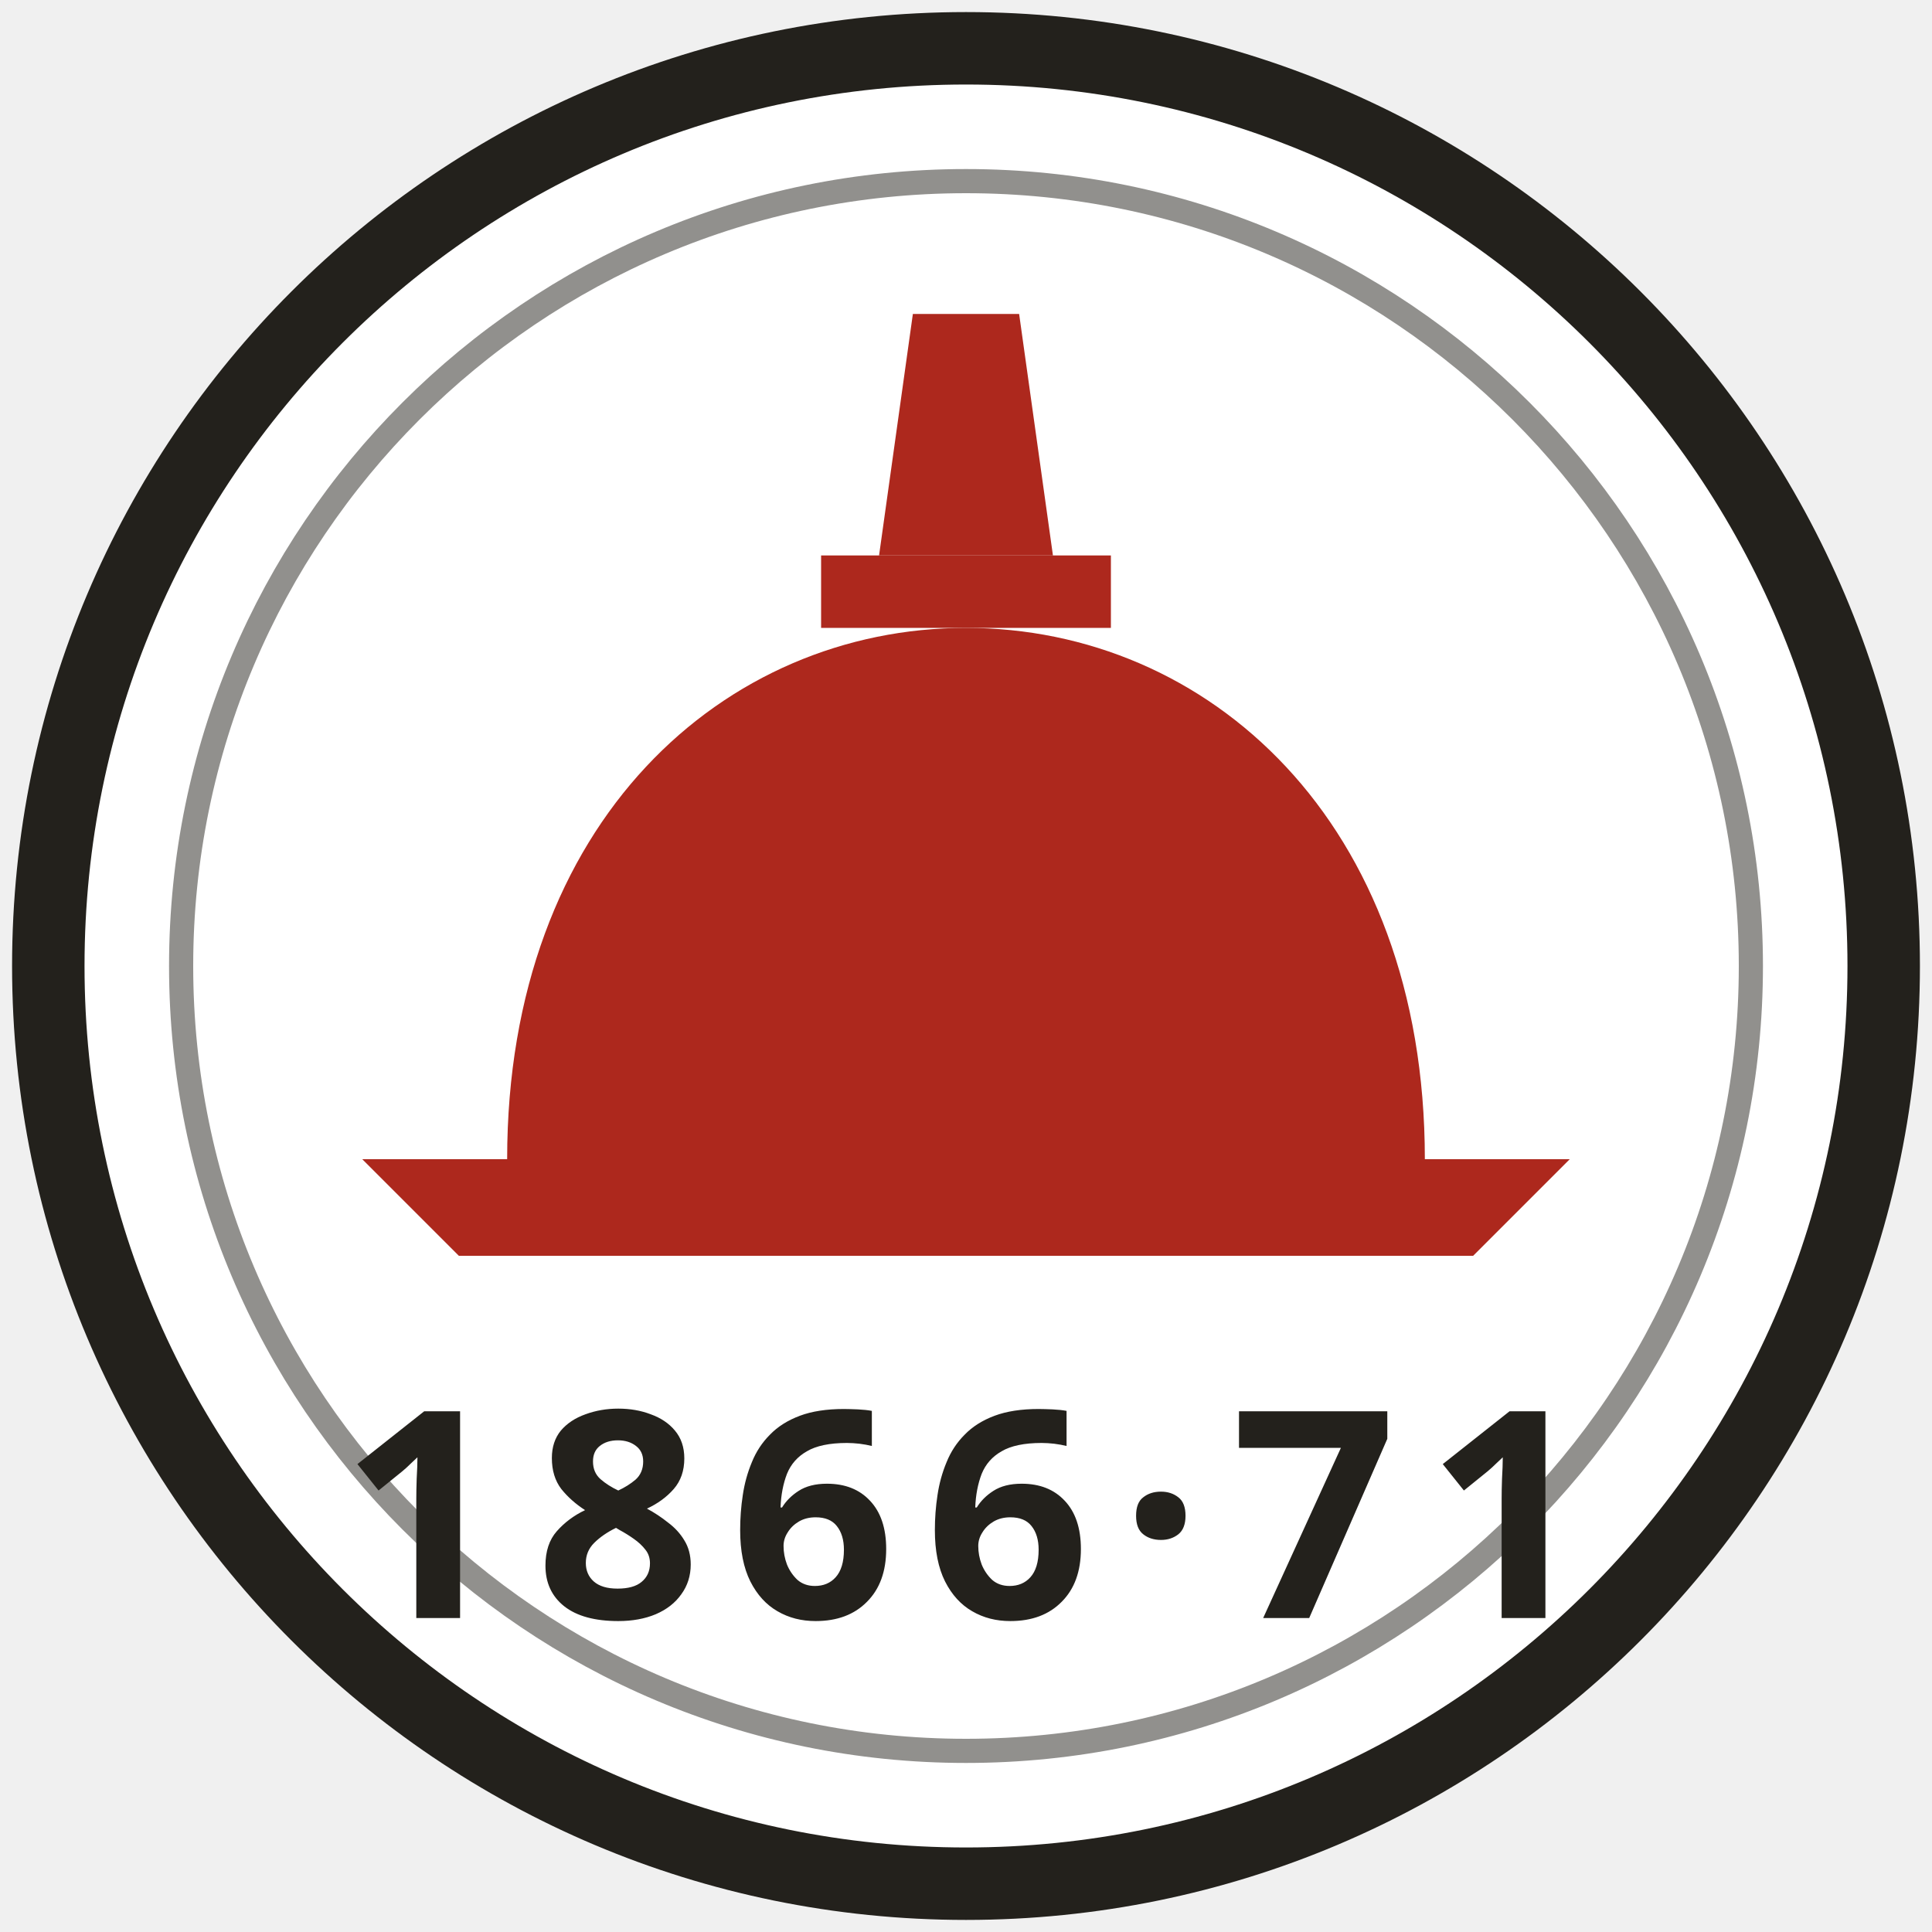
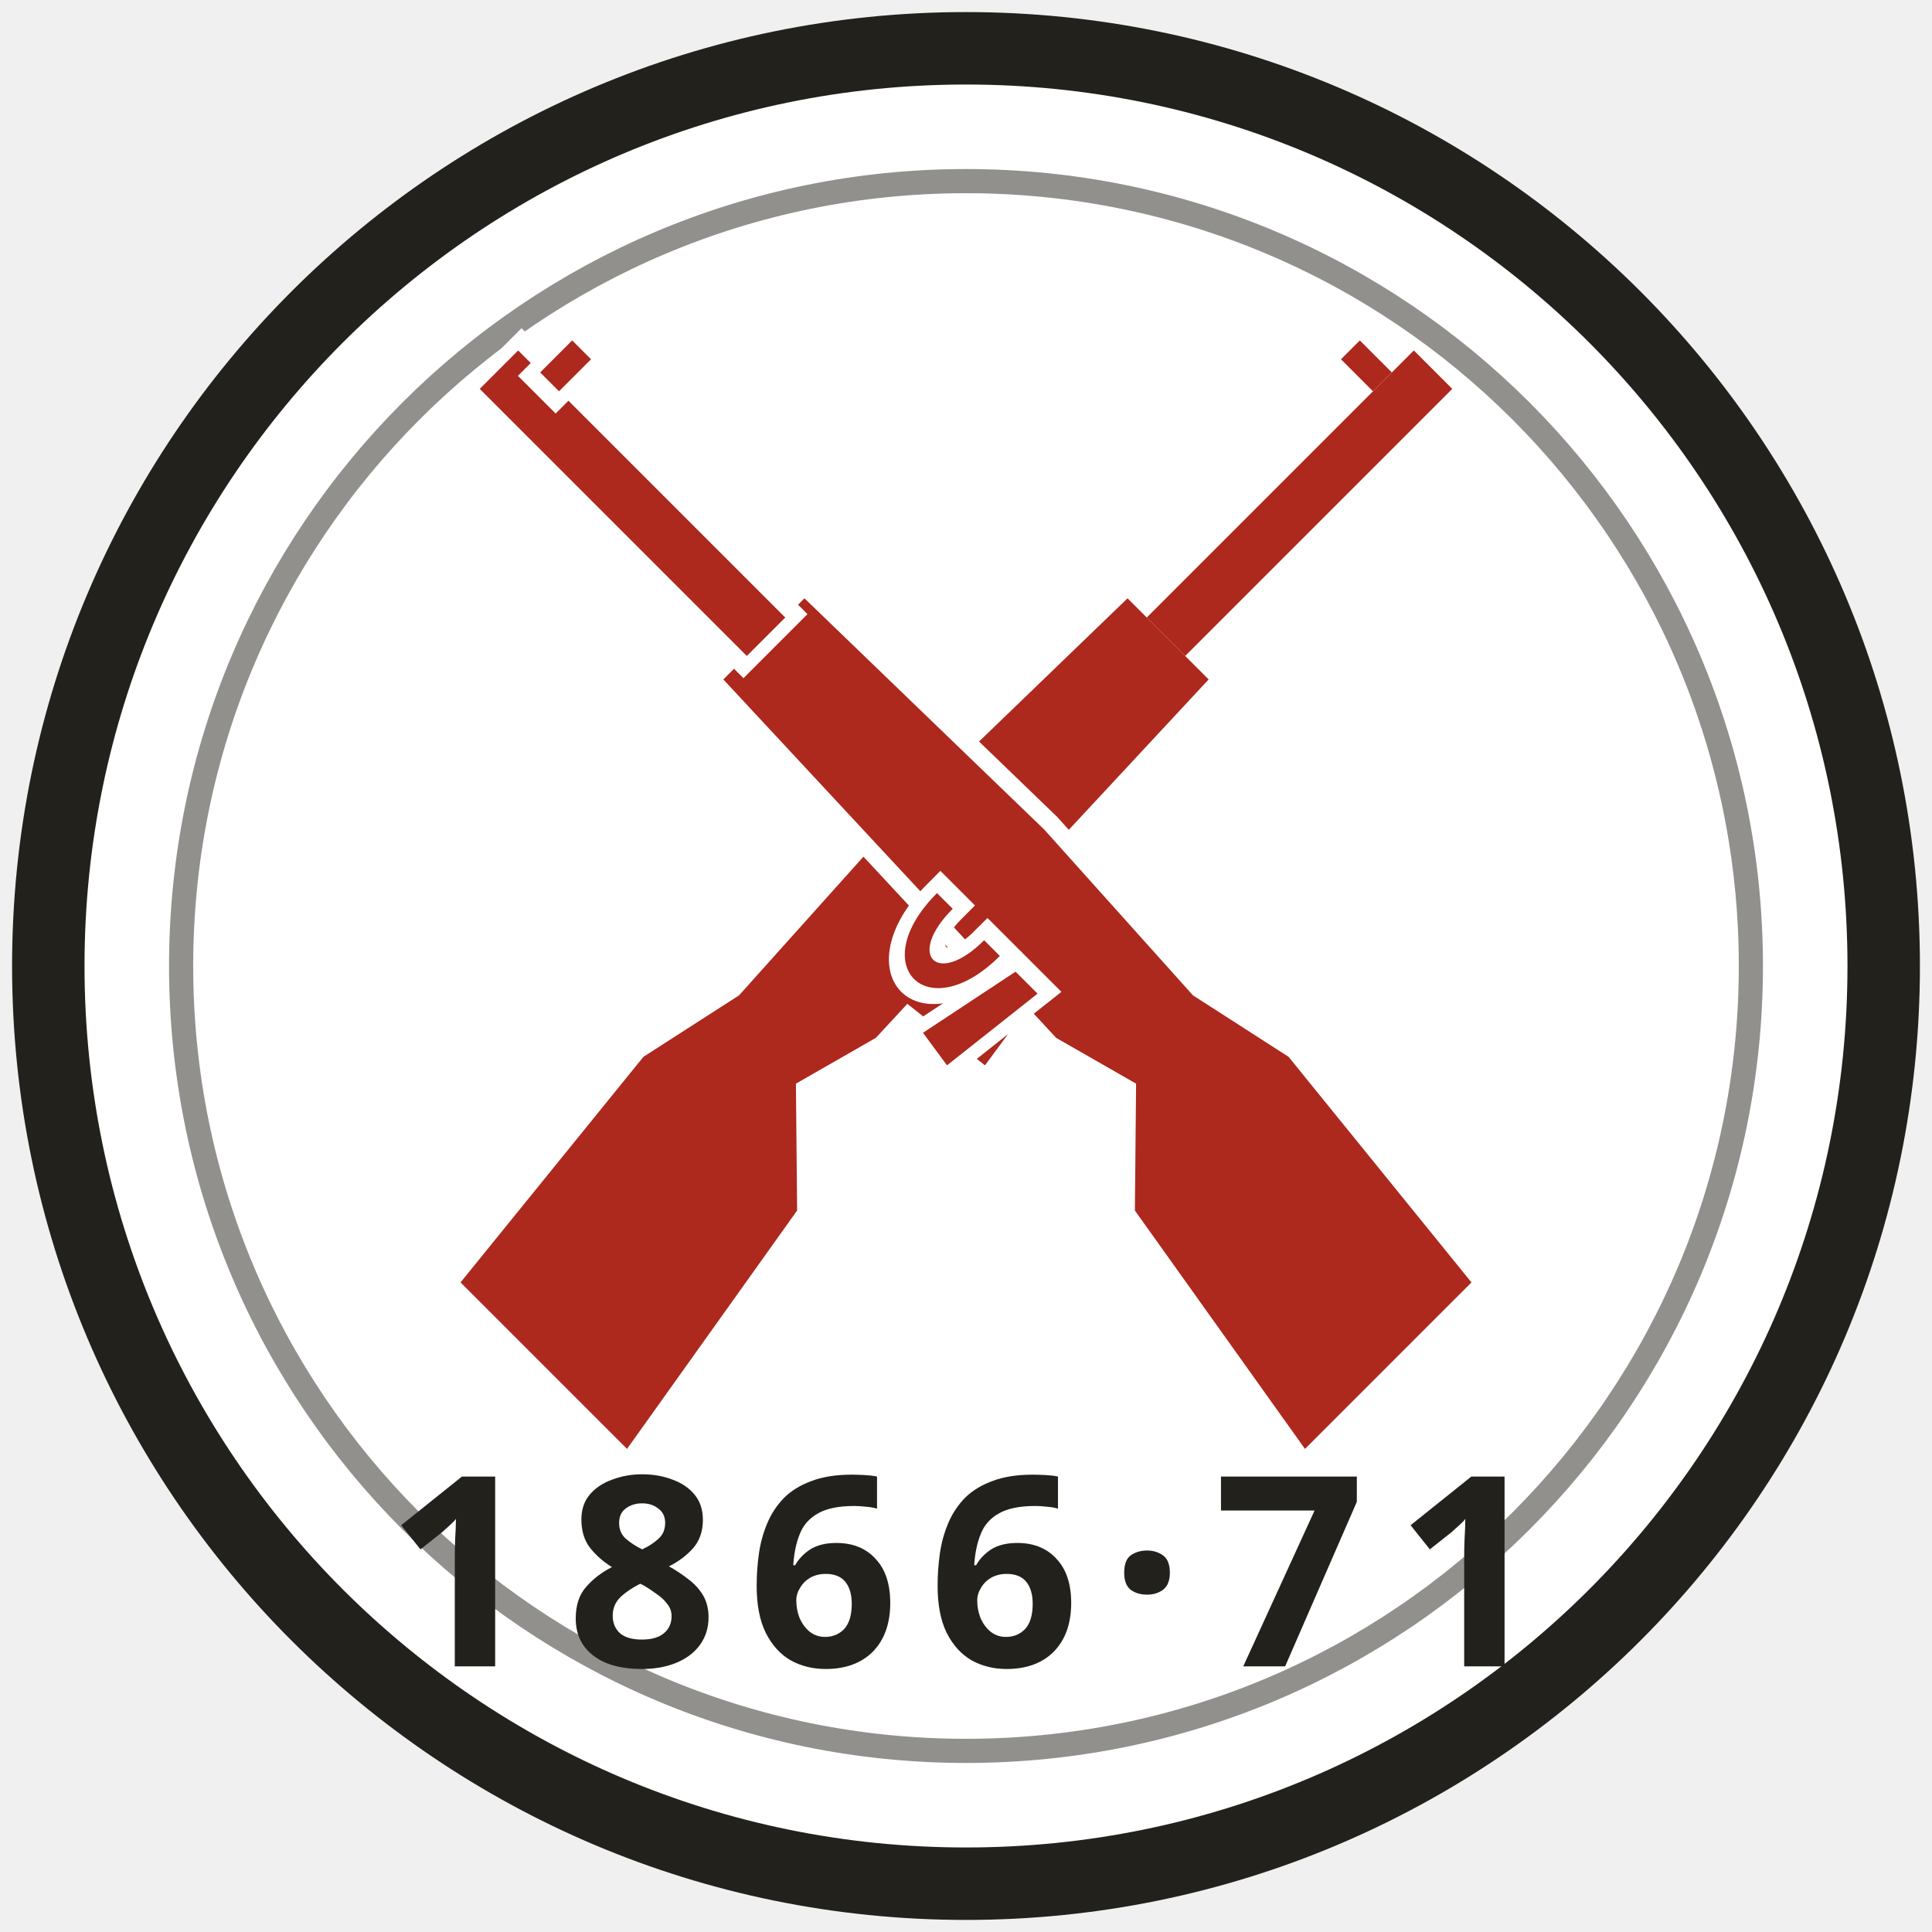
<svg xmlns="http://www.w3.org/2000/svg" viewBox="-40 -40 80 80">
  <circle r="38" fill="#FFFFFF" stroke="#23211C" stroke-width="3" />
  <circle r="32.5" fill="none" stroke="#23211C" stroke-width="1" opacity=".5" />
-   <path fill="#ad281d" d="M-2.2,-27 L2.2,-27 L3.6,-17 L-3.6,-17 Z" />
-   <path fill="#ad281d" d="M-6,-17 h12 v3 h-12 z" />
-   <path fill="#ad281d" d="M-19,8 C-19,-6 -10,-14 0,-14 C10,-14 19,-6 19,8 Z" />
-   <path fill="#ad281d" d="M-25,8 h50 l-4,4 h-42 z" />
-   <text y="27" text-anchor="middle" font-family="Barlow Condensed, Arial Narrow, sans-serif" font-weight="700" font-size="12" letter-spacing="1.2" fill="#23211C">1866·71</text>
+   <defs>
+     <g id="k">
+       <path d="M-30,-1.6 L-17,-2.6 L-12,-1.8 L-2,-2.2 L13,-2 L13,1.8 L-2,2.2 L-9,2.4 L-13,1.6 L-17,4.6 L-30,6.2 Z" />
+       <path d="M13,-1.1 H30 V0.7 H13 Z" />
+       <path d="M-7,1.8 L-5.6,1.8 L-4.6,5.4 L-6.4,5.6 Z" />
+       <path d="M-4.6,1.8 C-4.6,5.2 -0.6,5.2 -0.6,1.8 L-1.6,1.8 C-1.6,4 -3.6,4 -3.6,1.8 Z" />
+       <path d="M27.4,-1.1 V-2.6 H28.6 V-1.1 Z" />
+     </g>
+   </defs>
+   <g fill="#ad281d" transform="translate(0,-5)">
+     <use href="#k" transform="rotate(-45) scale(.92,1.25)" />
+     <use href="#k" transform="scale(-1,1) rotate(-45) scale(.92,1.25)" stroke="#FFFFFF" stroke-width="1.2" paint-order="stroke" />
+   </g>
+   <text y="29" text-anchor="middle" font-family="Barlow Condensed, Arial Narrow, sans-serif" font-weight="700" font-size="11" letter-spacing="1.2" fill="#23211C">1866·71</text>
</svg>
